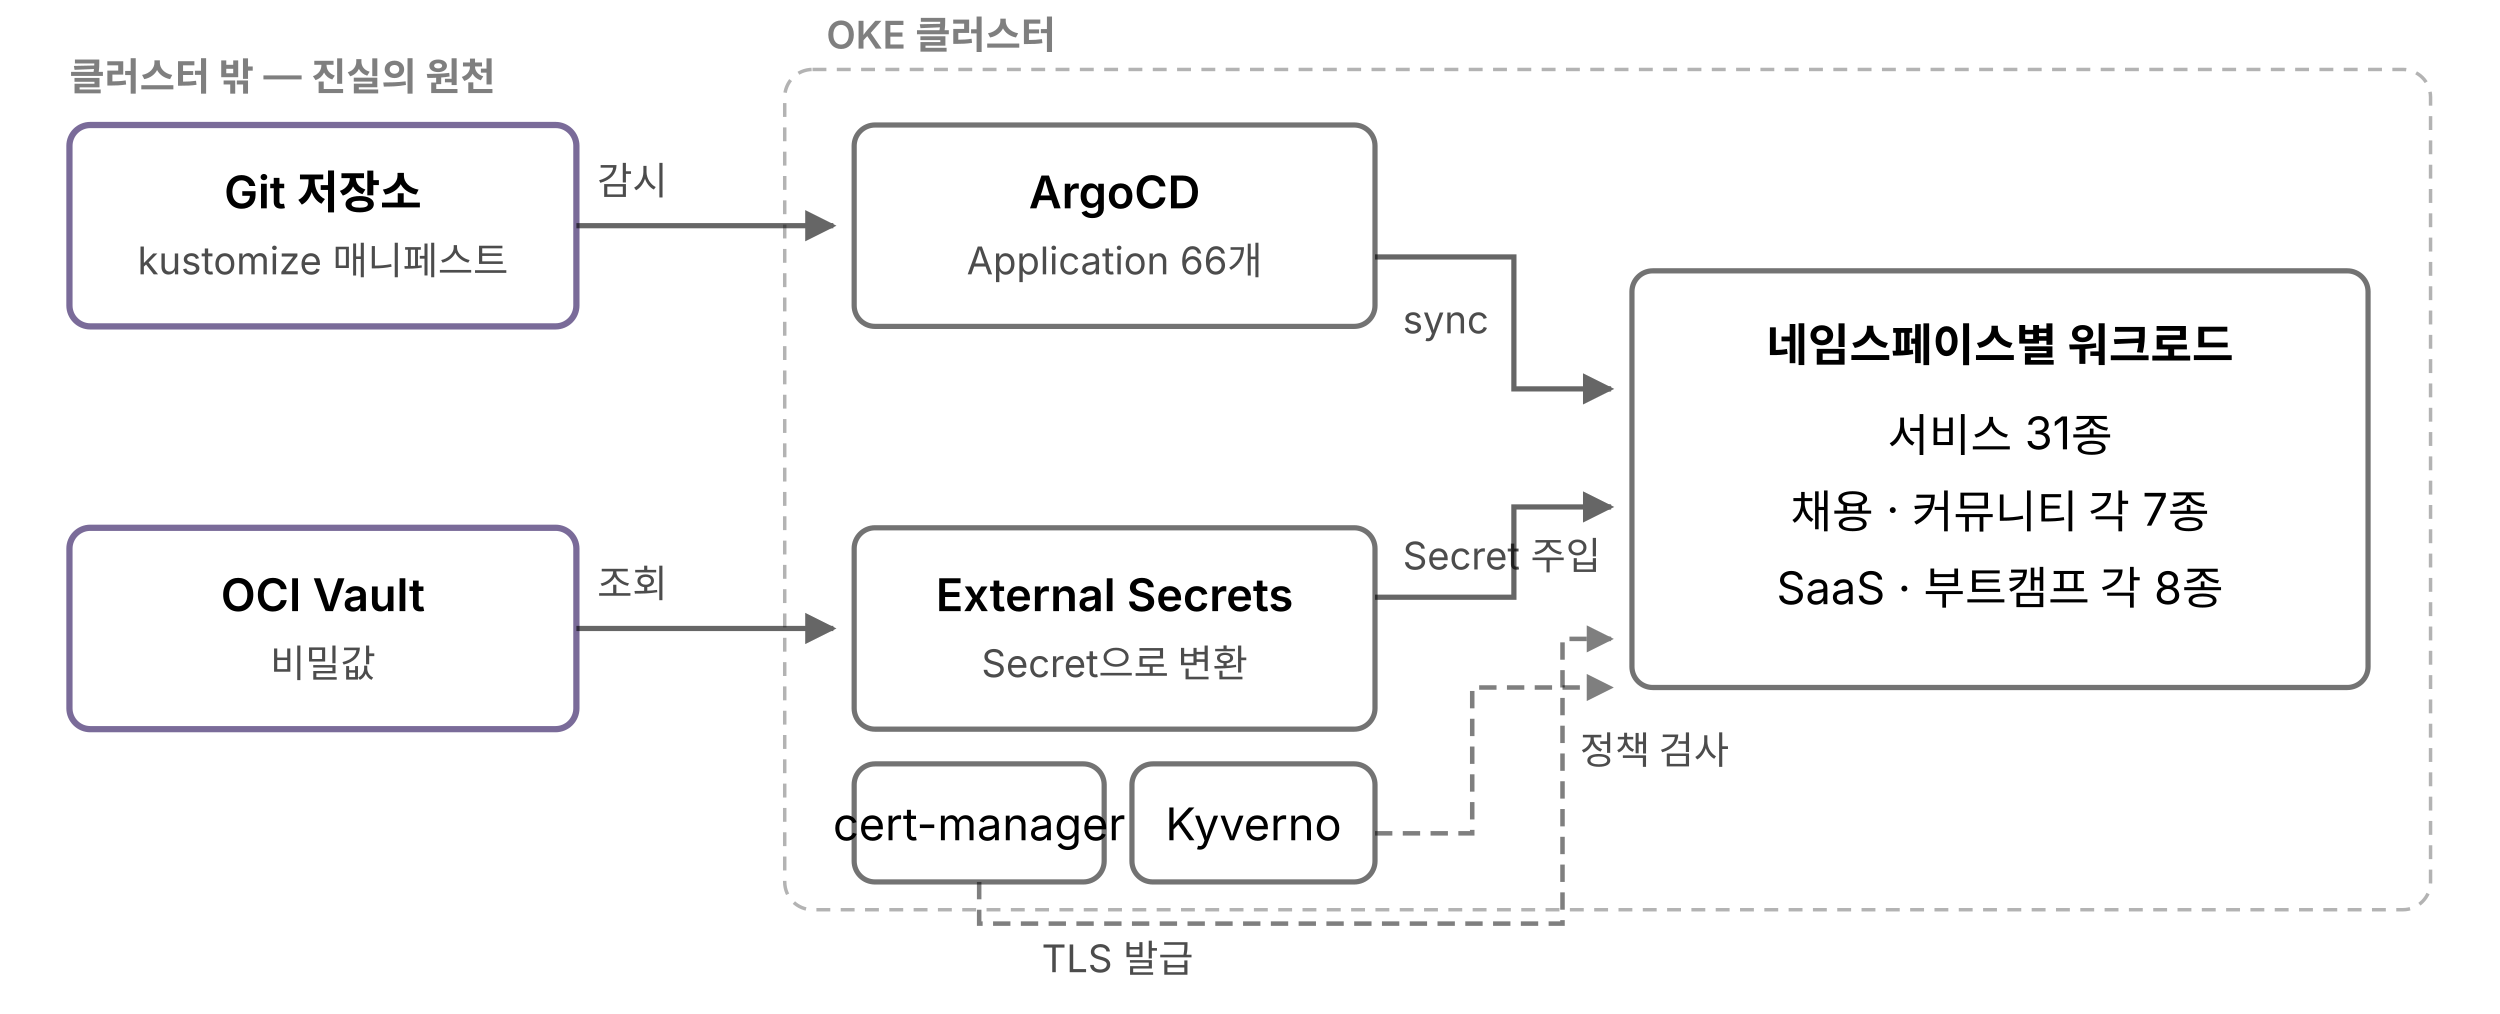
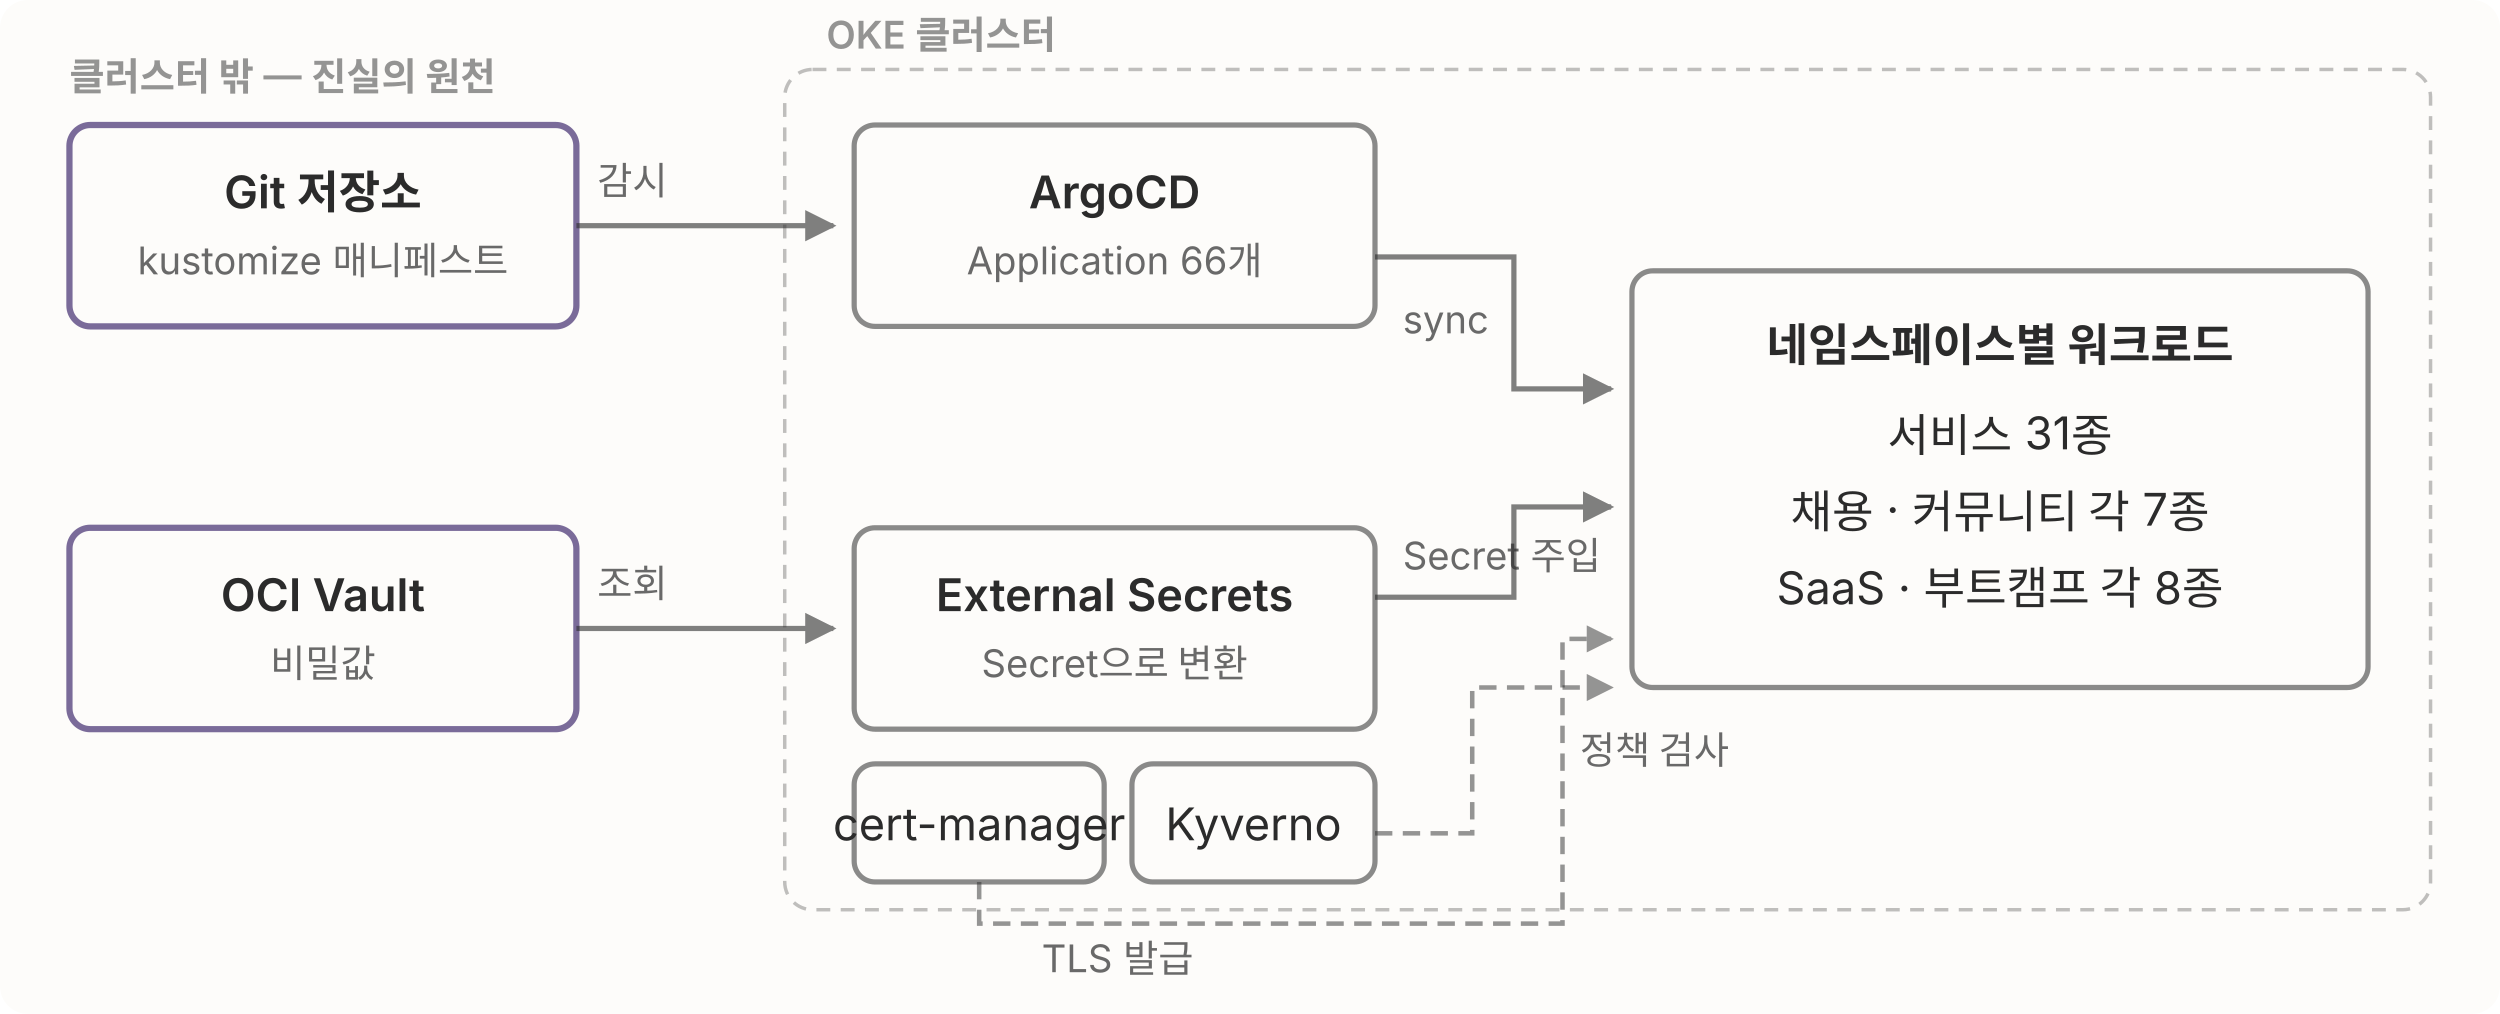
<svg xmlns="http://www.w3.org/2000/svg" viewBox="0 -8 720 292" role="img" aria-label="배포와 비밀값 파이프라인: Git 매니페스트를 ArgoCD가 클러스터에 반영하고, OCI Vault 비밀값을 External Secrets가 쿠버네티스 Secret으로 만들며, cert-manager와 Kyverno가 인증서와 정책을 담당한다">
+   <rect x="0" y="-8" width="720" height="292" rx="8" fill="#FDFCFA" />
  <style>
-     text { font-family: system-ui, -apple-system, sans-serif; fill: currentColor; }
+     text { font-family: system-ui, -apple-system, sans-serif; fill: #2b2b2b; }
    .name { font-size: 13px; font-weight: 600; }
    .plain { font-size: 13px; }
    .sub { font-size: 11px; opacity: .7; }
    .edge-lbl { font-size: 11px; opacity: .7; }
-     .zone { fill: none; stroke: currentColor; stroke-width: 1; stroke-dasharray: 4 3; rx: 8; opacity: .3; }
+     .zone { fill: none; stroke: #2b2b2b; stroke-width: 1; stroke-dasharray: 4 3; rx: 8; opacity: .3; }
    .zone-lbl { font-size: 11px; font-weight: 600; opacity: .5; }
-     .box { fill: none; stroke: currentColor; stroke-width: 1.5; rx: 6; opacity: .55; }
+     .box { fill: none; stroke: #2b2b2b; stroke-width: 1.5; rx: 6; opacity: .55; }
    .box-src { fill: none; stroke: #7a6b99; stroke-width: 1.8; rx: 6; }
-     .flow { stroke: currentColor; stroke-width: 1.5; fill: none; opacity: .6; }
-     .flow-dot { stroke: currentColor; stroke-width: 1.3; fill: none; stroke-dasharray: 5 3; opacity: .5; }
+     .flow { stroke: #2b2b2b; stroke-width: 1.5; fill: none; opacity: .6; }
+     .flow-dot { stroke: #2b2b2b; stroke-width: 1.3; fill: none; stroke-dasharray: 5 3; opacity: .5; }
  </style>
  <defs>
    <marker id="g-ah" viewBox="0 0 10 10" refX="9" refY="5" markerWidth="6" markerHeight="6" orient="auto">
-       <path d="M0,0 L10,5 L0,10 z" fill="currentColor" />
+       <path d="M0,0 L10,5 L0,10 z" fill="#2b2b2b" />
    </marker>
  </defs>
  <text x="20" y="18" class="zone-lbl">클러스터 밖 — 진실의 원천</text>
  <rect x="20" y="28" width="146" height="58" class="box-src" />
  <text x="93" y="52" text-anchor="middle" class="name">Git 저장소</text>
  <text x="93" y="71" text-anchor="middle" class="sub">kustomize 매니페스트</text>
  <rect x="20" y="144" width="146" height="58" class="box-src" />
  <text x="93" y="168" text-anchor="middle" class="name">OCI Vault</text>
  <text x="93" y="187" text-anchor="middle" class="sub">비밀값</text>
  <rect x="226" y="12" width="474" height="242" class="zone" />
  <text x="238" y="6" class="zone-lbl">OKE 클러스터</text>
  <rect x="246" y="28" width="150" height="58" class="box" />
  <text x="321" y="52" text-anchor="middle" class="name">ArgoCD</text>
  <text x="321" y="71" text-anchor="middle" class="sub">Application 66개</text>
  <rect x="246" y="144" width="150" height="58" class="box" />
  <text x="321" y="168" text-anchor="middle" class="name">External Secrets</text>
  <text x="321" y="187" text-anchor="middle" class="sub">Secret으로 변환</text>
  <rect x="246" y="212" width="72" height="34" class="box" />
  <text x="282" y="234" text-anchor="middle" class="plain">cert-manager</text>
  <rect x="326" y="212" width="70" height="34" class="box" />
  <text x="361" y="234" text-anchor="middle" class="plain">Kyverno</text>
  <rect x="470" y="70" width="212" height="120" class="box" />
  <text x="576" y="96" text-anchor="middle" class="name">네임스페이스별 워크로드</text>
  <text x="576" y="122" text-anchor="middle" class="plain">서비스 31종</text>
  <text x="576" y="144" text-anchor="middle" class="plain">채용 · 커뮤니티 각 7종</text>
  <text x="576" y="166" text-anchor="middle" class="plain">SaaS · 부트캠프 각 8종</text>
  <path d="M166,57 L240,57" class="flow" marker-end="url(#g-ah)" />
  <path d="M396,66 L436,66 L436,104 L464,104" class="flow" marker-end="url(#g-ah)" />
  <path d="M166,173 L240,173" class="flow" marker-end="url(#g-ah)" />
  <path d="M396,164 L436,164 L436,138 L464,138" class="flow" marker-end="url(#g-ah)" />
  <path d="M282,246 L282,258 L450,258 L450,176 L464,176" class="flow-dot" marker-end="url(#g-ah)" />
  <path d="M396,232 L424,232 L424,190 L464,190" class="flow-dot" marker-end="url(#g-ah)" />
  <text x="172" y="48" class="edge-lbl">감시</text>
  <text x="172" y="164" class="edge-lbl">조회</text>
  <text x="404" y="88" class="edge-lbl">sync</text>
  <text x="404" y="156" class="edge-lbl">Secret 주입</text>
  <text x="300" y="272" class="edge-lbl">TLS 발급</text>
  <text x="455" y="212" class="edge-lbl">정책 검사</text>
</svg>
